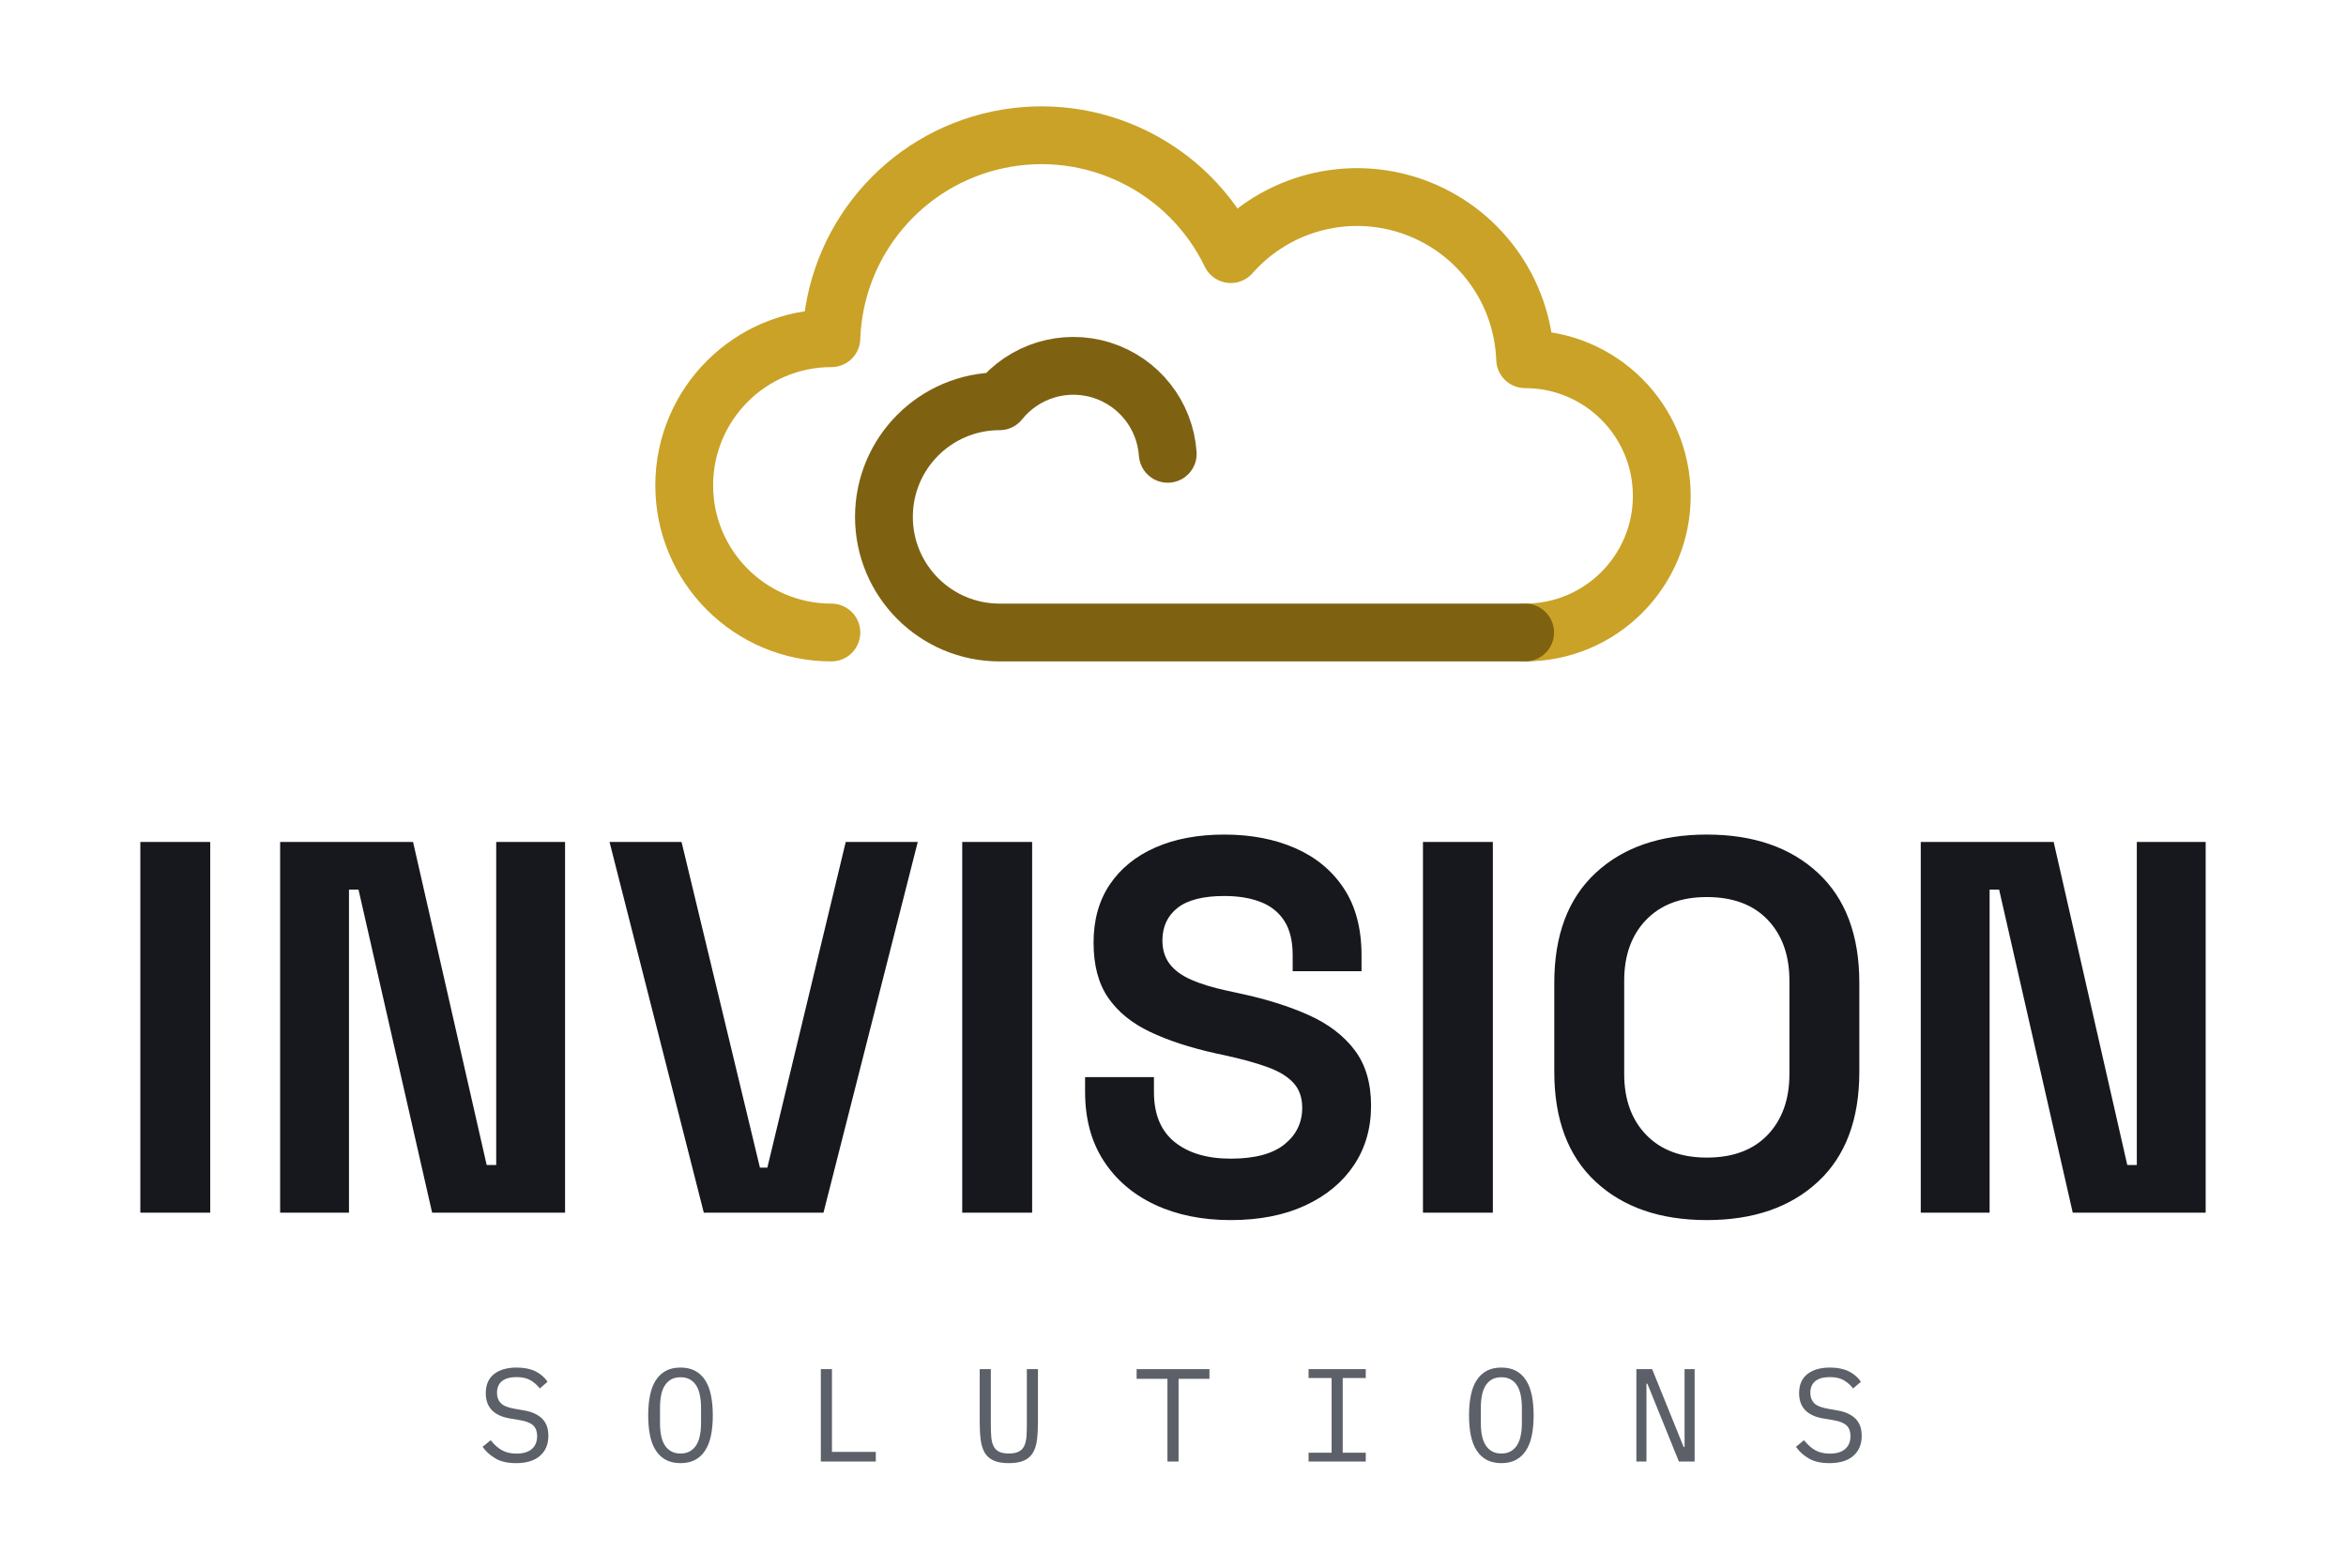
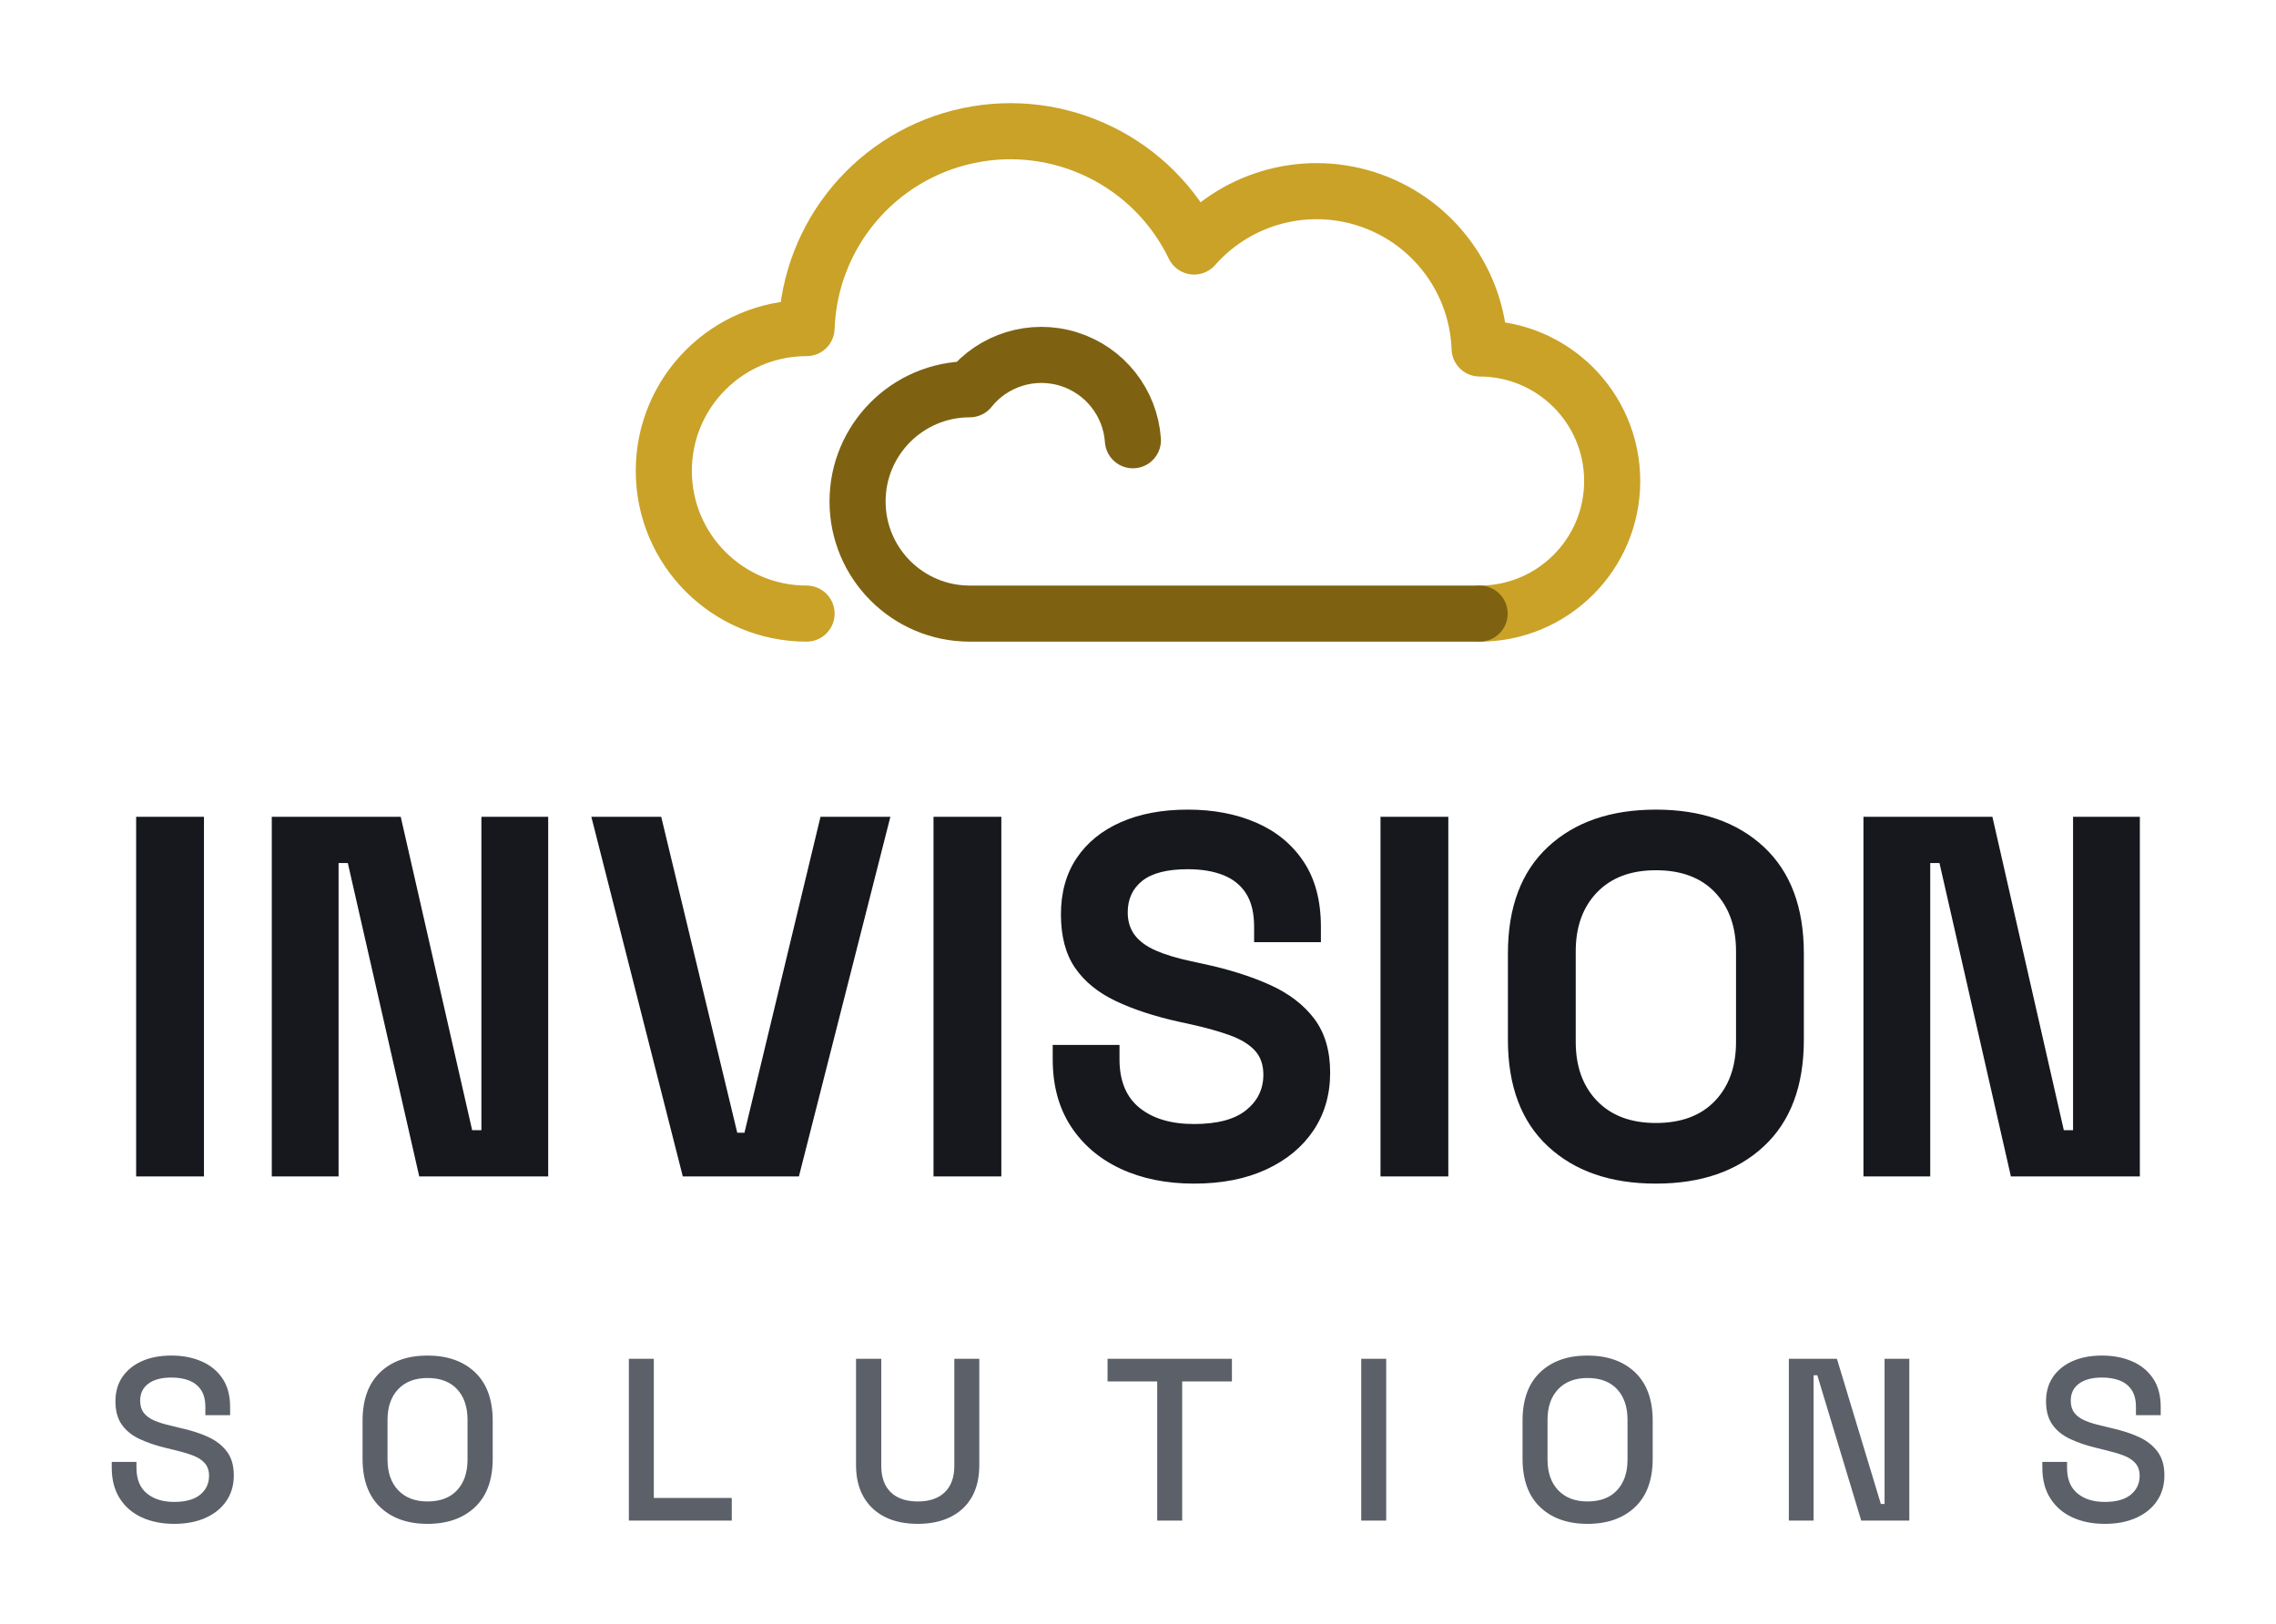
- <svg xmlns="http://www.w3.org/2000/svg" width="443" height="296" viewBox="0 0 443 296" fill="none">
+ <svg xmlns="http://www.w3.org/2000/svg" width="443" height="316" viewBox="0 0 443 316" fill="none">
  <g transform="translate(97.445 -19.499) scale(1.98488)">
    <path d="M30 70 A14 14 0 0 1 30 42 A20 20 0 0 1 68 34 A16 16 0 0 1 96 44 A13 13 0 0 1 96 70" stroke="#C9A227" stroke-width="5.5" fill="none" stroke-linecap="round" stroke-linejoin="round" />
    <path d="M96 70 L46 70 A11 11 0 0 1 46 48 A9 9 0 0 1 62 53" stroke="#7E6212" stroke-width="5.5" fill="none" stroke-linecap="round" stroke-linejoin="round" />
  </g>
  <g transform="translate(19.900 229.000)">
    <path d="M6.6 0L6.6 -70L19.8 -70L19.8 0Z M33 0L33 -70L58.1 -70L72 -9L73.8 -9L73.8 -70L86.8 -70L86.8 0L61.7 0L47.8 -61L46 -61L46 0Z M113 0L95.2 -70L108.8 -70L123.6 -8.5L125 -8.5L139.8 -70L153.4 -70L135.6 0Z M161.8 0L161.8 -70L175 -70L175 0Z M212.5 1.4Q204.4 1.4 198.2 -1.5Q192 -4.4 188.5 -9.8Q185 -15.2 185 -22.8L185 -25.6L198 -25.6L198 -22.8Q198 -16.5 201.9 -13.35Q205.8 -10.2 212.5 -10.2Q219.3 -10.2 222.65 -12.9Q226 -15.6 226 -19.8Q226 -22.7 224.35 -24.5Q222.7 -26.3 219.55 -27.45Q216.4 -28.6 211.9 -29.6L209.6 -30.1Q202.4 -31.7 197.25 -34.15Q192.1 -36.6 189.35 -40.6Q186.6 -44.6 186.6 -51Q186.6 -57.4 189.65 -61.95Q192.7 -66.5 198.25 -68.95Q203.8 -71.4 211.3 -71.4Q218.8 -71.4 224.65 -68.85Q230.5 -66.3 233.85 -61.25Q237.2 -56.2 237.2 -48.6L237.2 -45.6L224.2 -45.6L224.2 -48.6Q224.2 -52.6 222.65 -55.05Q221.1 -57.5 218.2 -58.65Q215.3 -59.8 211.3 -59.8Q205.3 -59.8 202.45 -57.55Q199.6 -55.3 199.6 -51.4Q199.6 -48.8 200.95 -47Q202.3 -45.2 205 -44Q207.7 -42.8 211.9 -41.9L214.2 -41.4Q221.7 -39.8 227.25 -37.3Q232.8 -34.8 235.9 -30.7Q239 -26.6 239 -20.2Q239 -13.8 235.75 -8.95Q232.5 -4.1 226.55 -1.35Q220.6 1.4 212.5 1.4Z M248.8 0L248.8 -70L262 -70L262 0Z M302.4 1.4Q289.2 1.4 281.4 -5.85Q273.6 -13.1 273.6 -26.6L273.6 -43.4Q273.6 -56.9 281.4 -64.15Q289.2 -71.4 302.4 -71.4Q315.6 -71.4 323.4 -64.15Q331.2 -56.9 331.2 -43.4L331.2 -26.6Q331.2 -13.1 323.4 -5.85Q315.6 1.4 302.4 1.4ZM302.4 -10.4Q309.8 -10.4 313.9 -14.7Q318 -19 318 -26.2L318 -43.8Q318 -51 313.9 -55.3Q309.8 -59.6 302.4 -59.6Q295.1 -59.6 290.95 -55.3Q286.8 -51 286.8 -43.8L286.8 -26.2Q286.8 -19 290.95 -14.7Q295.1 -10.4 302.4 -10.4Z M342.8 0L342.8 -70L367.9 -70L381.8 -9L383.6 -9L383.6 -70L396.6 -70L396.6 0L371.5 0L357.6 -61L355.8 -61L355.8 0Z" fill="#16181D" />
  </g>
-   <g transform="translate(90.000 276.000)">
-     <path d="M7.45 0.3Q5.1 0.3 3.6 -0.56Q2.1 -1.42 1.13 -2.78L2.65 -4.03Q3.68 -2.75 4.81 -2.12Q5.95 -1.5 7.53 -1.5Q9.43 -1.5 10.43 -2.37Q11.43 -3.25 11.43 -4.82Q11.43 -6.1 10.7 -6.81Q9.98 -7.52 8.18 -7.82L6.23 -8.15Q4.95 -8.37 4.09 -8.83Q3.23 -9.27 2.7 -9.91Q2.18 -10.55 1.95 -11.31Q1.73 -12.07 1.73 -12.9Q1.73 -15.3 3.3 -16.53Q4.88 -17.75 7.55 -17.75Q9.65 -17.75 11.09 -17.05Q12.53 -16.35 13.4 -15.07L11.93 -13.8Q11.2 -14.75 10.18 -15.35Q9.15 -15.95 7.53 -15.95Q5.75 -15.95 4.8 -15.2Q3.85 -14.45 3.85 -12.95Q3.85 -11.77 4.56 -11.04Q5.28 -10.3 7.13 -9.98L9 -9.65Q10.28 -9.43 11.15 -8.97Q12.03 -8.52 12.56 -7.9Q13.1 -7.27 13.33 -6.5Q13.55 -5.72 13.55 -4.87Q13.55 -2.45 11.96 -1.07Q10.38 0.3 7.45 0.3Z M38.5 0.3Q36.9 0.3 35.75 -0.31Q34.6 -0.92 33.85 -2.08Q33.1 -3.22 32.75 -4.9Q32.4 -6.57 32.4 -8.72Q32.4 -10.85 32.75 -12.54Q33.1 -14.23 33.85 -15.37Q34.6 -16.53 35.75 -17.14Q36.9 -17.75 38.5 -17.75Q40.1 -17.75 41.25 -17.14Q42.4 -16.53 43.15 -15.37Q43.9 -14.23 44.25 -12.54Q44.6 -10.85 44.6 -8.72Q44.6 -6.57 44.25 -4.9Q43.9 -3.22 43.15 -2.08Q42.4 -0.92 41.25 -0.31Q40.1 0.3 38.5 0.3ZM38.5 -1.52Q39.55 -1.52 40.28 -1.94Q41 -2.35 41.48 -3.1Q41.95 -3.85 42.16 -4.91Q42.38 -5.97 42.38 -7.3L42.38 -10.15Q42.38 -11.45 42.16 -12.52Q41.95 -13.6 41.48 -14.35Q41 -15.1 40.28 -15.51Q39.55 -15.92 38.5 -15.92Q37.45 -15.92 36.73 -15.51Q36 -15.1 35.53 -14.35Q35.05 -13.6 34.84 -12.52Q34.63 -11.45 34.63 -10.15L34.63 -7.3Q34.63 -5.97 34.84 -4.91Q35.05 -3.85 35.53 -3.1Q36 -2.35 36.73 -1.94Q37.45 -1.52 38.5 -1.52Z M65 0L65 -17.45L67.1 -17.45L67.1 -1.83L75.38 -1.83L75.38 0Z M97.1 -17.45L97.1 -6.97Q97.1 -5.7 97.18 -4.7Q97.25 -3.7 97.58 -2.99Q97.9 -2.27 98.59 -1.9Q99.28 -1.52 100.5 -1.52Q101.73 -1.52 102.41 -1.9Q103.1 -2.27 103.43 -2.99Q103.75 -3.7 103.83 -4.7Q103.9 -5.7 103.9 -6.97L103.9 -17.45L106 -17.45L106 -7.47Q106 -5.52 105.81 -4.07Q105.63 -2.62 105.04 -1.65Q104.45 -0.67 103.36 -0.19Q102.28 0.3 100.5 0.3Q98.73 0.3 97.64 -0.19Q96.55 -0.67 95.96 -1.65Q95.38 -2.62 95.19 -4.07Q95 -5.52 95 -7.47L95 -17.45Z M132.55 -15.62L132.55 0L130.45 0L130.45 -15.62L124.63 -15.62L124.63 -17.45L138.38 -17.45L138.38 -15.62Z M157.1 0L157.1 -1.67L161.45 -1.67L161.45 -15.77L157.1 -15.77L157.1 -17.45L167.9 -17.45L167.9 -15.77L163.55 -15.77L163.55 -1.67L167.9 -1.67L167.9 0Z M193.5 0.3Q191.9 0.3 190.75 -0.31Q189.6 -0.92 188.85 -2.08Q188.1 -3.22 187.75 -4.9Q187.4 -6.57 187.4 -8.72Q187.4 -10.85 187.75 -12.54Q188.1 -14.23 188.85 -15.37Q189.6 -16.53 190.75 -17.14Q191.9 -17.75 193.5 -17.75Q195.1 -17.75 196.25 -17.14Q197.4 -16.53 198.15 -15.37Q198.9 -14.23 199.25 -12.54Q199.6 -10.85 199.6 -8.72Q199.6 -6.57 199.25 -4.9Q198.9 -3.22 198.15 -2.08Q197.4 -0.92 196.25 -0.31Q195.1 0.3 193.5 0.3ZM193.5 -1.52Q194.55 -1.52 195.28 -1.94Q196 -2.35 196.48 -3.1Q196.95 -3.85 197.16 -4.91Q197.38 -5.97 197.38 -7.3L197.38 -10.15Q197.38 -11.45 197.16 -12.52Q196.95 -13.6 196.48 -14.35Q196 -15.1 195.28 -15.51Q194.55 -15.92 193.5 -15.92Q192.45 -15.92 191.73 -15.51Q191 -15.1 190.53 -14.35Q190.05 -13.6 189.84 -12.52Q189.63 -11.45 189.63 -10.15L189.63 -7.3Q189.63 -5.97 189.84 -4.91Q190.05 -3.85 190.53 -3.1Q191 -2.35 191.73 -1.94Q192.45 -1.52 193.5 -1.52Z M221.08 -14.7L220.9 -14.7L220.9 0L219 0L219 -17.45L221.98 -17.45L227.93 -2.75L228.1 -2.75L228.1 -17.45L230 -17.45L230 0L227.03 0Z M255.45 0.3Q253.1 0.3 251.6 -0.56Q250.1 -1.42 249.13 -2.78L250.65 -4.03Q251.68 -2.75 252.81 -2.12Q253.95 -1.5 255.53 -1.5Q257.43 -1.5 258.43 -2.37Q259.43 -3.25 259.43 -4.82Q259.43 -6.1 258.7 -6.81Q257.98 -7.52 256.18 -7.82L254.23 -8.15Q252.95 -8.37 252.09 -8.83Q251.23 -9.27 250.7 -9.91Q250.18 -10.55 249.95 -11.31Q249.73 -12.07 249.73 -12.9Q249.73 -15.3 251.3 -16.53Q252.88 -17.75 255.55 -17.75Q257.65 -17.75 259.09 -17.05Q260.52 -16.35 261.4 -15.07L259.93 -13.8Q259.2 -14.75 258.18 -15.35Q257.15 -15.95 255.53 -15.95Q253.75 -15.95 252.8 -15.2Q251.85 -14.45 251.85 -12.95Q251.85 -11.77 252.56 -11.04Q253.28 -10.3 255.13 -9.98L257 -9.65Q258.27 -9.43 259.15 -8.97Q260.02 -8.52 260.56 -7.9Q261.1 -7.27 261.33 -6.5Q261.55 -5.72 261.55 -4.87Q261.55 -2.45 259.96 -1.07Q258.38 0.3 255.45 0.3Z" fill="#5C6068" />
+   <g transform="translate(19.900 296.000)">
+     <path d="M14 0.63Q10.44 0.63 7.69 -0.63Q4.95 -1.89 3.4 -4.34Q1.85 -6.79 1.85 -10.3L1.85 -11.43L6.66 -11.43L6.66 -10.3Q6.66 -6.97 8.66 -5.31Q10.67 -3.64 14 -3.64Q17.37 -3.64 19.08 -5.06Q20.79 -6.48 20.79 -8.73Q20.79 -10.21 19.98 -11.16Q19.17 -12.1 17.68 -12.67Q16.2 -13.23 14.13 -13.72L12.47 -14.13Q9.45 -14.85 7.22 -15.91Q5 -16.96 3.78 -18.72Q2.57 -20.47 2.57 -23.22Q2.57 -26.01 3.94 -27.99Q5.31 -29.97 7.74 -31.05Q10.17 -32.13 13.46 -32.13Q16.74 -32.13 19.33 -31Q21.92 -29.88 23.4 -27.67Q24.89 -25.47 24.89 -22.14L24.89 -20.52L20.07 -20.52L20.07 -22.14Q20.07 -24.16 19.24 -25.42Q18.4 -26.68 16.92 -27.27Q15.43 -27.85 13.46 -27.85Q10.58 -27.85 8.98 -26.66Q7.38 -25.47 7.38 -23.35Q7.38 -21.91 8.08 -20.99Q8.78 -20.07 10.13 -19.48Q11.48 -18.9 13.5 -18.45L15.17 -18.04Q18.22 -17.37 20.57 -16.31Q22.9 -15.25 24.26 -13.45Q25.61 -11.65 25.61 -8.82Q25.61 -5.98 24.19 -3.87Q22.77 -1.75 20.16 -0.56Q17.55 0.63 14 0.63Z M63.31 0.63Q57.51 0.63 54.09 -2.63Q50.67 -5.89 50.67 -12.06L50.67 -19.44Q50.67 -25.6 54.09 -28.87Q57.51 -32.13 63.31 -32.13Q69.12 -32.13 72.56 -28.87Q76 -25.6 76 -19.44L76 -12.06Q76 -5.89 72.56 -2.63Q69.12 0.63 63.31 0.63ZM63.31 -3.73Q67.05 -3.73 69.07 -5.92Q71.1 -8.1 71.1 -11.88L71.1 -19.62Q71.1 -23.4 69.07 -25.58Q67.05 -27.76 63.31 -27.76Q59.67 -27.76 57.6 -25.58Q55.53 -23.4 55.53 -19.62L55.53 -11.88Q55.53 -8.1 57.6 -5.92Q59.67 -3.73 63.31 -3.73Z M102.5 0L102.5 -31.5L107.36 -31.5L107.36 -4.41L122.53 -4.41L122.53 0Z M158.74 0.63Q155 0.63 152.33 -0.72Q149.65 -2.07 148.19 -4.61Q146.72 -7.15 146.72 -10.8L146.72 -31.5L151.63 -31.5L151.63 -10.66Q151.63 -7.33 153.47 -5.53Q155.32 -3.73 158.74 -3.73Q162.16 -3.73 164 -5.53Q165.85 -7.33 165.85 -10.66L165.85 -31.5L170.71 -31.5L170.71 -10.8Q170.71 -7.15 169.27 -4.61Q167.83 -2.07 165.13 -0.72Q162.43 0.63 158.74 0.63Z M205.34 0L205.34 -27.09L195.67 -27.09L195.67 -31.5L219.88 -31.5L219.88 -27.09L210.2 -27.09L210.2 0Z M245.05 0L245.05 -31.5L249.91 -31.5L249.91 0Z M289.09 0.63Q283.29 0.63 279.87 -2.63Q276.45 -5.89 276.45 -12.06L276.45 -19.44Q276.45 -25.6 279.87 -28.87Q283.29 -32.13 289.09 -32.13Q294.9 -32.13 298.34 -28.87Q301.78 -25.6 301.78 -19.44L301.78 -12.06Q301.78 -5.89 298.34 -2.63Q294.9 0.63 289.09 0.63ZM289.09 -3.73Q292.83 -3.73 294.85 -5.92Q296.88 -8.1 296.88 -11.88L296.88 -19.62Q296.88 -23.4 294.85 -25.58Q292.83 -27.76 289.09 -27.76Q285.45 -27.76 283.38 -25.58Q281.31 -23.4 281.31 -19.62L281.31 -11.88Q281.31 -8.1 283.38 -5.92Q285.45 -3.73 289.09 -3.73Z M328.28 0L328.28 -31.5L337.64 -31.5L346.19 -3.24L346.91 -3.24L346.91 -31.5L351.73 -31.5L351.73 0L342.37 0L333.82 -28.3L333.1 -28.3L333.1 0Z M389.77 0.63Q386.21 0.63 383.47 -0.63Q380.72 -1.89 379.17 -4.34Q377.62 -6.79 377.62 -10.3L377.62 -11.43L382.43 -11.43L382.43 -10.3Q382.43 -6.97 384.44 -5.31Q386.44 -3.64 389.77 -3.64Q393.14 -3.64 394.85 -5.06Q396.56 -6.48 396.56 -8.73Q396.56 -10.21 395.75 -11.16Q394.94 -12.1 393.46 -12.67Q391.97 -13.23 389.9 -13.72L388.24 -14.13Q385.22 -14.85 383 -15.91Q380.77 -16.96 379.55 -18.72Q378.34 -20.47 378.34 -23.22Q378.34 -26.01 379.71 -27.99Q381.08 -29.97 383.51 -31.05Q385.94 -32.13 389.23 -32.13Q392.51 -32.13 395.1 -31Q397.69 -29.88 399.17 -27.67Q400.66 -25.47 400.66 -22.14L400.66 -20.52L395.84 -20.52L395.84 -22.14Q395.84 -24.16 395.01 -25.42Q394.18 -26.68 392.69 -27.27Q391.21 -27.85 389.23 -27.85Q386.35 -27.85 384.75 -26.66Q383.15 -25.47 383.15 -23.35Q383.15 -21.91 383.85 -20.99Q384.55 -20.07 385.9 -19.48Q387.25 -18.9 389.27 -18.45L390.94 -18.04Q394 -17.37 396.34 -16.31Q398.68 -15.25 400.03 -13.45Q401.38 -11.65 401.38 -8.82Q401.38 -5.98 399.96 -3.87Q398.54 -1.75 395.93 -0.56Q393.32 0.63 389.77 0.63Z" fill="#5C6068" />
  </g>
</svg>
